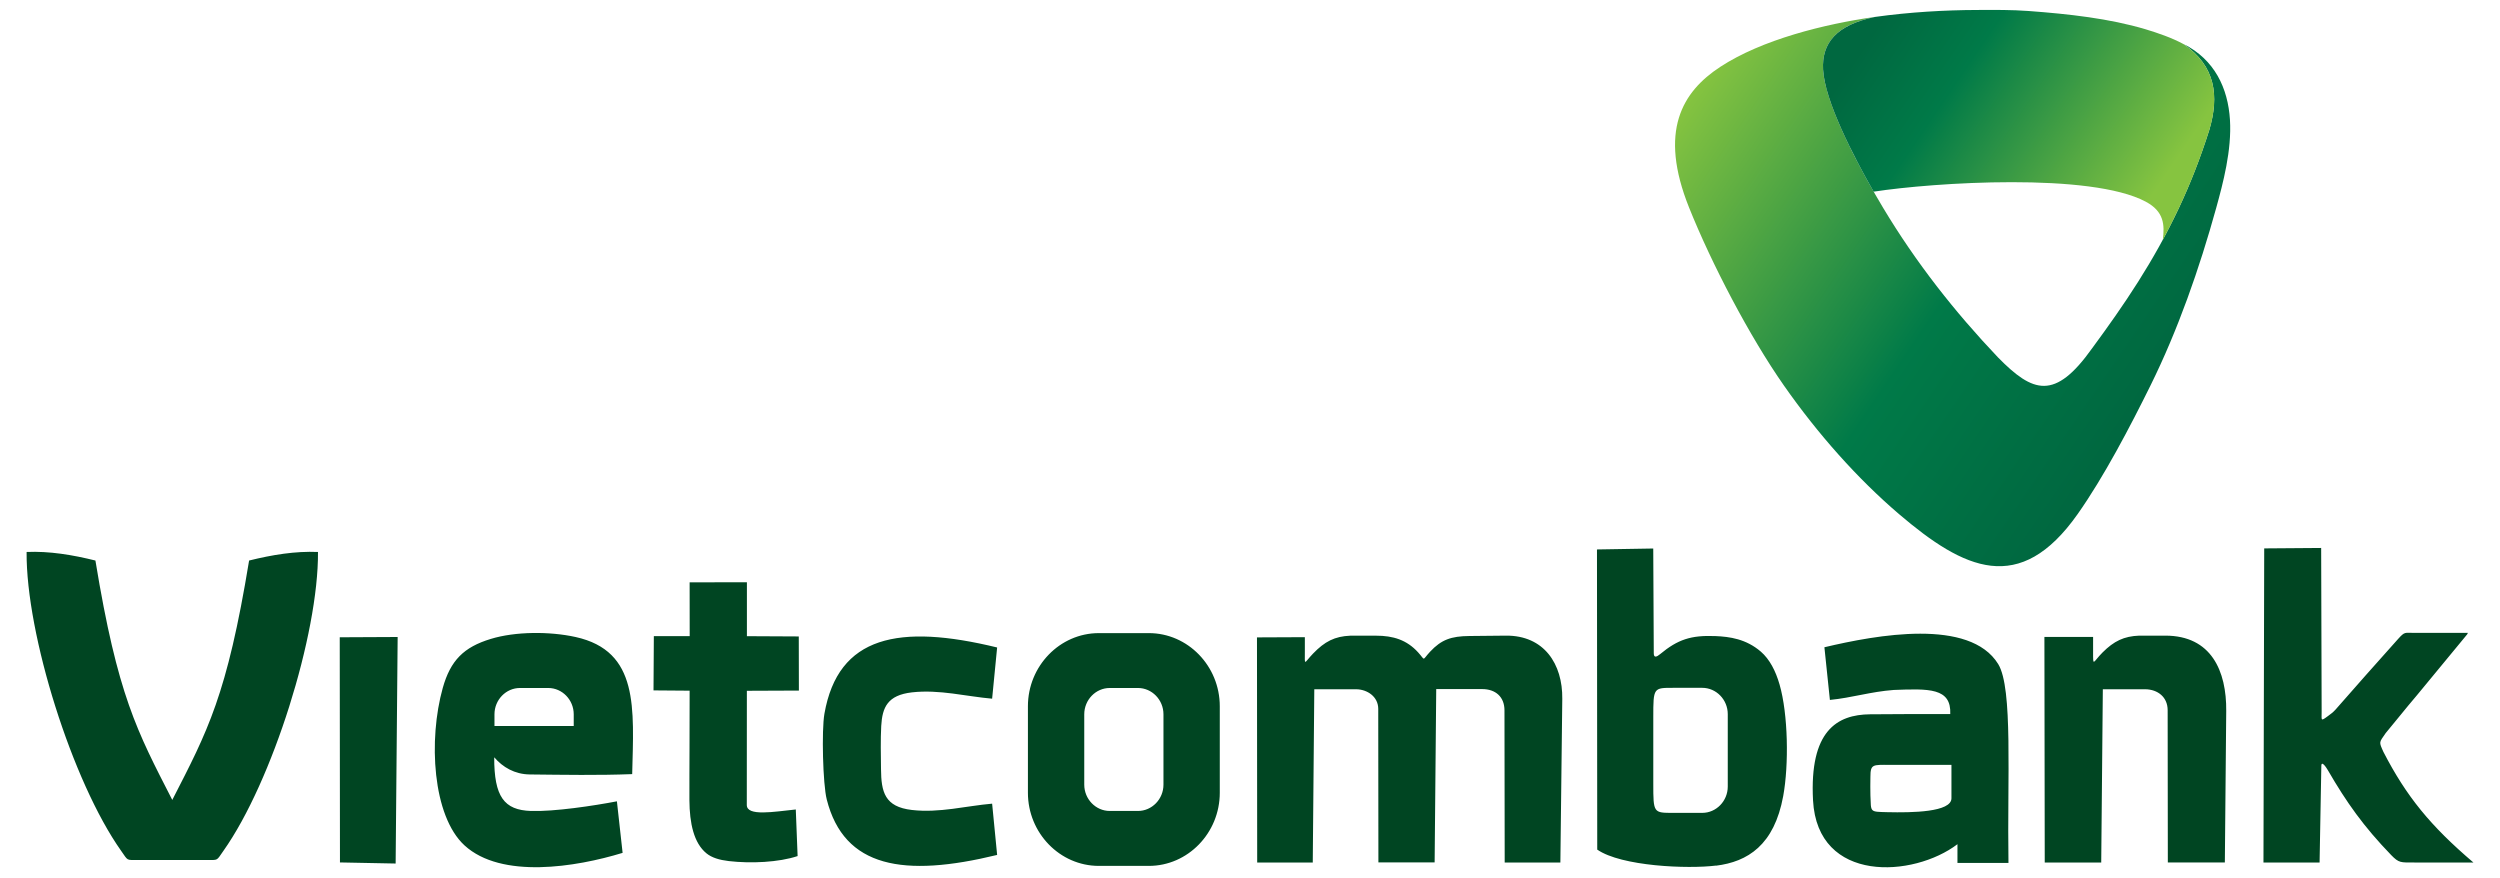
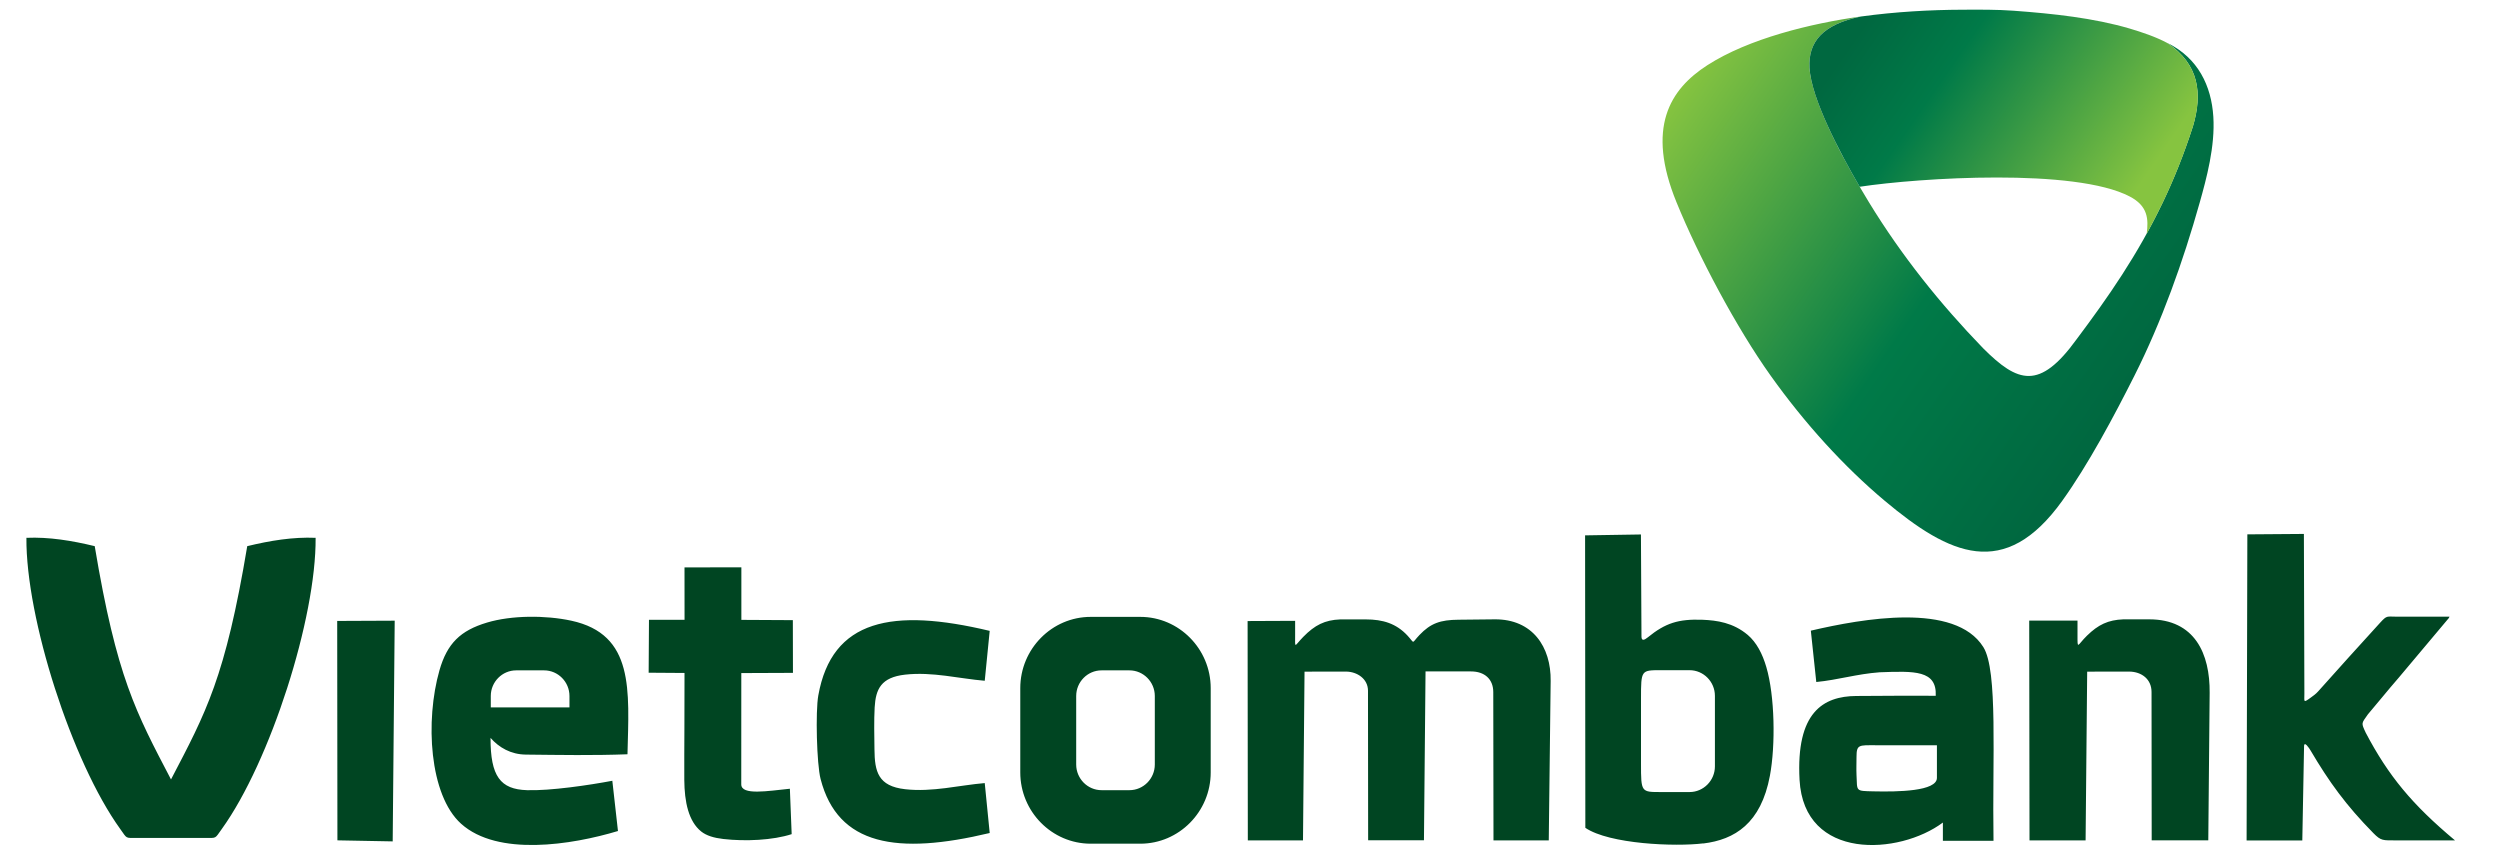
- <svg xmlns="http://www.w3.org/2000/svg" width="114" height="40" viewBox="0 0 114 40" fill="none">
-   <path fill-rule="evenodd" clip-rule="evenodd" d="M85.5 0.77C83.722 1.143 83.07 1.973 83.133 3.168C83.222 4.848 85.015 8.05 85.871 9.478C87.368 11.973 89.138 14.225 91.108 16.297C92.704 17.922 93.701 18.275 95.406 15.875C96.859 13.9 98.205 11.932 99.357 9.483C99.864 8.405 100.33 7.23 100.747 5.913C101.196 4.375 101.033 3.013 99.573 2.01C100.987 2.715 101.596 4.023 101.686 5.46C101.773 6.85 101.368 8.363 101.06 9.478C100.293 12.252 99.311 15.05 98.069 17.565C97.13 19.465 95.935 21.75 94.741 23.442C92.1 27.188 89.565 25.977 86.594 23.442C84.712 21.835 82.9 19.8 81.347 17.58C79.778 15.338 78.044 12.018 77.023 9.468C75.621 5.975 76.71 4.185 78.442 3.05C80.343 1.805 83.191 1.098 85.498 0.77H85.5Z" fill="url(#paint0_linear_533_2872)" />
-   <path fill-rule="evenodd" clip-rule="evenodd" d="M85.439 8.74C88.19 8.317 95.338 7.857 97.846 9.197C98.685 9.645 98.71 10.252 98.625 10.94C98.877 10.473 99.122 9.99 99.359 9.487C99.866 8.41 100.332 7.235 100.749 5.917C101.198 4.38 101.036 3.017 99.575 2.015L99.568 2.01C99.025 1.717 98.399 1.505 97.839 1.335C96.184 0.842 94.351 0.64 92.51 0.502C91.748 0.445 90.953 0.45 90.145 0.455C88.69 0.46 87.089 0.55 85.498 0.772C83.72 1.145 83.07 1.975 83.133 3.17C83.208 4.6 84.522 7.137 85.437 8.74H85.439Z" fill="url(#paint1_linear_533_2872)" />
-   <path fill-rule="evenodd" clip-rule="evenodd" d="M78.253 39.475C79.689 39.297 80.904 38.542 81.314 36.302C81.576 34.872 81.539 32.565 81.149 31.217C80.969 30.59 80.695 30.062 80.295 29.715C79.621 29.135 78.874 29.032 78.216 29.005C77.105 28.962 76.509 29.16 75.703 29.827C75.548 29.957 75.412 30.015 75.412 29.787L75.388 25.012L72.822 25.055L72.834 38.742C73.933 39.505 76.96 39.632 78.253 39.47V39.475ZM9.426 39.215C9.964 39.215 9.86 39.265 10.187 38.8C12.419 35.645 14.529 28.922 14.5 25.17C13.462 25.125 12.412 25.3 11.359 25.56C10.35 31.712 9.467 33.337 7.856 36.477C6.246 33.337 5.36 31.712 4.351 25.56C3.299 25.3 2.249 25.125 1.213 25.17C1.184 28.922 3.294 35.647 5.525 38.8C5.853 39.265 5.749 39.215 6.287 39.215H9.426ZM83.193 29.515L83.443 31.917C84.46 31.817 85.291 31.542 86.354 31.462C87.96 31.402 88.983 31.362 88.932 32.562C87.731 32.557 86.524 32.562 85.277 32.572C83.763 32.585 82.507 33.327 82.674 36.495C82.876 40.3 87.259 40.02 89.26 38.495V39.35H91.586C91.525 35.465 91.797 31.385 91.118 30.282C89.82 28.175 85.573 28.95 83.193 29.515ZM28.391 38.892C28.306 38.107 28.219 37.325 28.131 36.54C27.079 36.742 25.276 37.015 24.212 36.98C22.987 36.94 22.531 36.332 22.536 34.532C22.924 34.985 23.47 35.307 24.156 35.315C25.754 35.332 27.251 35.36 28.828 35.3C28.898 32.302 29.15 29.687 26.244 29.047C25.063 28.787 23.499 28.792 22.378 29.135C21.148 29.51 20.544 30.112 20.19 31.37C19.53 33.722 19.717 37.205 21.182 38.55C22.866 40.092 26.261 39.542 28.386 38.892H28.391ZM23.715 31.372H24.998C25.638 31.372 26.162 31.912 26.162 32.572V33.105H22.548V32.572C22.548 31.912 23.072 31.372 23.712 31.372H23.715ZM105.773 39.327L105.853 34.925C105.858 34.655 106.09 35.017 106.153 35.125C107 36.587 107.781 37.69 109.037 38.99C109.392 39.355 109.464 39.33 110.095 39.33H112.787C110.823 37.655 109.731 36.317 108.683 34.285C108.472 33.817 108.484 33.87 108.785 33.432C109.176 32.97 109.666 32.342 110.209 31.707L112.504 28.925C112.516 28.902 112.525 28.882 112.535 28.86H110.097C109.649 28.86 109.666 28.79 109.35 29.14C108.421 30.172 107.357 31.382 106.498 32.36C106.391 32.482 106.265 32.57 106.158 32.65C105.804 32.912 105.87 32.842 105.867 32.467L105.845 24.987L103.248 25.007L103.214 39.332H105.775L105.773 39.327ZM45.469 38.982L45.241 36.647C44.069 36.747 42.833 37.08 41.583 36.935C40.339 36.792 40.184 36.112 40.174 35.07C40.167 34.437 40.15 33.727 40.184 33.105C40.232 32.25 40.475 31.7 41.583 31.572C42.833 31.43 44.069 31.76 45.241 31.86L45.469 29.525C41.001 28.437 38.217 28.98 37.593 32.55C37.462 33.295 37.521 35.757 37.7 36.457C38.491 39.577 41.219 40.02 45.469 38.985V38.982ZM31.45 29.007H29.815C29.81 29.832 29.805 30.657 29.8 31.482C30.363 31.487 30.884 31.49 31.447 31.495C31.45 32.332 31.447 33.22 31.442 34.06C31.44 34.945 31.433 35.772 31.437 36.492C31.445 37.54 31.636 38.44 32.214 38.912C32.456 39.11 32.803 39.215 33.23 39.265C34.239 39.382 35.507 39.325 36.371 39.037C36.344 38.33 36.315 37.622 36.288 36.912C35.284 37.015 34.054 37.237 34.054 36.707C34.054 34.902 34.054 33.305 34.057 31.5C34.862 31.495 35.624 31.492 36.429 31.49C36.429 30.667 36.424 29.845 36.424 29.022C35.636 29.017 34.848 29.015 34.059 29.01C34.059 28.19 34.059 27.37 34.059 26.55C33.189 26.55 32.318 26.552 31.447 26.555C31.447 27.372 31.447 28.19 31.45 29.007ZM15.502 39.327L18.041 39.377L18.133 29.047L15.492 29.06L15.502 39.325V39.327ZM50.109 28.87H52.387C54.167 28.87 55.622 30.37 55.622 32.205V36.15C55.622 37.985 54.167 39.485 52.387 39.485H50.109C48.329 39.485 46.873 37.985 46.873 36.15V32.205C46.873 30.37 48.329 28.87 50.109 28.87ZM50.606 31.372C49.966 31.372 49.442 31.912 49.442 32.572V35.78C49.442 36.44 49.966 36.98 50.606 36.98H51.889C52.53 36.98 53.054 36.44 53.054 35.78V32.572C53.054 31.912 52.53 31.372 51.889 31.372H50.606ZM59.862 39.327C59.886 36.697 59.908 34.065 59.932 31.432C60.568 31.432 61.203 31.43 61.841 31.43C62.348 31.435 62.848 31.767 62.848 32.327V32.69L62.855 39.325H65.419L65.492 31.422C66.19 31.422 66.886 31.422 67.585 31.422C68.201 31.422 68.604 31.78 68.604 32.39L68.614 39.33H71.153L71.24 31.867C71.26 30.28 70.411 28.97 68.667 28.985C68.114 28.99 67.558 28.995 67.005 29.002C66.171 29.01 65.727 29.167 65.213 29.717C64.827 30.13 65.016 30.132 64.665 29.747C64.148 29.18 63.532 28.987 62.746 28.987H61.575C60.864 29.017 60.408 29.25 59.874 29.805C59.45 30.247 59.501 30.395 59.501 29.7V29.055C58.78 29.057 58.038 29.062 57.318 29.065C57.323 32.487 57.325 35.907 57.328 39.33H59.867L59.862 39.327ZM95.816 39.327C95.84 36.697 95.864 34.065 95.889 31.432C96.534 31.432 97.179 31.43 97.824 31.43C98.394 31.437 98.845 31.787 98.845 32.385C98.848 34.697 98.85 37.012 98.853 39.327H101.453C101.475 37.025 101.494 34.722 101.516 32.422C101.533 30.597 100.837 28.985 98.739 28.985H97.55C96.852 29.012 96.398 29.232 95.879 29.75C95.433 30.195 95.445 30.437 95.445 29.73V29.045H93.225C93.23 32.467 93.237 35.907 93.24 39.33H95.818L95.816 39.327ZM86.155 34.877H88.986V36.402C88.986 37.035 87.198 37.062 86.063 37.035C85.231 37.015 85.328 37.04 85.291 36.275C85.279 35.992 85.291 35.707 85.291 35.422C85.291 34.837 85.408 34.877 86.157 34.877H86.155ZM78.786 33.035V35.867C78.786 36.527 78.262 37.067 77.622 37.067H76.312C75.398 37.067 75.39 37.08 75.39 35.737V32.695C75.39 31.352 75.398 31.365 76.312 31.365H77.622C78.262 31.365 78.786 31.905 78.786 32.565V33.035Z" fill="#004522" />
+ <svg xmlns="http://www.w3.org/2000/svg" width="117" height="40" viewBox="0 0 117 40" fill="none">
+   <path fill-rule="evenodd" clip-rule="evenodd" d="M87.096 0.77C85.285 1.143 84.621 1.973 84.685 3.168C84.776 4.848 86.602 8.05 87.474 9.478C88.999 11.973 90.803 14.225 92.809 16.297C94.435 17.922 95.45 18.275 97.187 15.875C98.667 13.9 100.039 11.932 101.212 9.483C101.729 8.405 102.203 7.23 102.628 5.913C103.085 4.375 102.92 3.013 101.432 2.01C102.873 2.715 103.493 4.023 103.584 5.46C103.673 6.85 103.261 8.363 102.947 9.478C102.166 12.252 101.165 15.05 99.9 17.565C98.944 19.465 97.726 21.75 96.51 23.442C93.82 27.188 91.237 25.977 88.211 23.442C86.293 21.835 84.448 19.8 82.866 17.58C81.268 15.338 79.501 12.018 78.461 9.468C77.033 5.975 78.142 4.185 79.906 3.05C81.843 1.805 84.744 1.098 87.094 0.77H87.096Z" fill="url(#paint0_linear_398_16413)" />
+   <path fill-rule="evenodd" clip-rule="evenodd" d="M87.035 8.74C89.837 8.317 97.118 7.857 99.673 9.197C100.528 9.645 100.553 10.252 100.466 10.94C100.723 10.473 100.973 9.99 101.215 9.487C101.731 8.41 102.206 7.235 102.631 5.917C103.088 4.38 102.922 3.017 101.435 2.015L101.427 2.01C100.874 1.717 100.236 1.505 99.665 1.335C97.98 0.842 96.112 0.64 94.237 0.502C93.461 0.445 92.651 0.45 91.828 0.455C90.346 0.46 88.715 0.55 87.094 0.772C85.283 1.145 84.621 1.975 84.685 3.17C84.761 4.6 86.101 7.137 87.032 8.74H87.035Z" fill="url(#paint1_linear_398_16413)" />
+   <path fill-rule="evenodd" clip-rule="evenodd" d="M79.714 39.475C81.177 39.297 82.415 38.543 82.832 36.303C83.099 34.873 83.062 32.565 82.664 31.218C82.481 30.59 82.202 30.062 81.795 29.715C81.108 29.135 80.347 29.033 79.677 29.005C78.546 28.963 77.938 29.16 77.117 29.828C76.959 29.957 76.821 30.015 76.821 29.788L76.796 25.013L74.182 25.055L74.194 38.742C75.314 39.505 78.397 39.633 79.714 39.47V39.475ZM9.602 39.215C10.15 39.215 10.044 39.265 10.378 38.8C12.651 35.645 14.8 28.922 14.771 25.17C13.713 25.125 12.643 25.3 11.571 25.56C10.543 31.713 9.644 33.338 8.003 36.478C6.363 33.338 5.461 31.713 4.433 25.56C3.361 25.3 2.291 25.125 1.236 25.17C1.206 28.922 3.356 35.648 5.629 38.8C5.962 39.265 5.856 39.215 6.405 39.215H9.602ZM84.747 29.515L85.002 31.918C86.037 31.817 86.885 31.543 87.967 31.463C89.602 31.403 90.645 31.363 90.593 32.562C89.37 32.557 88.14 32.562 86.87 32.572C85.328 32.585 84.048 33.328 84.219 36.495C84.424 40.3 88.888 40.02 90.927 38.495V39.35H93.296C93.235 35.465 93.511 31.385 92.82 30.283C91.498 28.175 87.171 28.95 84.747 29.515ZM28.921 38.893C28.835 38.108 28.746 37.325 28.657 36.54C27.585 36.743 25.749 37.015 24.664 36.98C23.416 36.94 22.952 36.333 22.957 34.533C23.352 34.985 23.908 35.307 24.607 35.315C26.235 35.333 27.76 35.36 29.366 35.3C29.438 32.303 29.695 29.688 26.735 29.048C25.531 28.788 23.938 28.793 22.796 29.135C21.543 29.51 20.928 30.113 20.567 31.37C19.895 33.722 20.086 37.205 21.578 38.55C23.293 40.093 26.752 39.543 28.916 38.893H28.921ZM24.157 31.373H25.465C26.117 31.373 26.651 31.913 26.651 32.572V33.105H22.969V32.572C22.969 31.913 23.503 31.373 24.155 31.373H24.157ZM107.748 39.328L107.83 34.925C107.835 34.655 108.072 35.017 108.136 35.125C108.998 36.587 109.794 37.69 111.074 38.99C111.435 39.355 111.509 39.33 112.151 39.33H114.894C112.892 37.655 111.781 36.318 110.713 34.285C110.498 33.818 110.511 33.87 110.817 33.432C111.215 32.97 111.714 32.343 112.267 31.708L114.605 28.925C114.617 28.902 114.627 28.883 114.637 28.86H112.154C111.697 28.86 111.714 28.79 111.393 29.14C110.446 30.172 109.362 31.383 108.487 32.36C108.378 32.483 108.25 32.57 108.141 32.65C107.78 32.913 107.847 32.843 107.845 32.468L107.822 24.988L105.176 25.008L105.141 39.333H107.751L107.748 39.328ZM46.318 38.983L46.086 36.648C44.893 36.748 43.633 37.08 42.36 36.935C41.093 36.793 40.934 36.112 40.925 35.07C40.917 34.438 40.9 33.727 40.934 33.105C40.984 32.25 41.231 31.7 42.36 31.573C43.633 31.43 44.893 31.76 46.086 31.86L46.318 29.525C41.767 28.438 38.931 28.98 38.296 32.55C38.162 33.295 38.221 35.758 38.404 36.458C39.21 39.578 41.989 40.02 46.318 38.985V38.983ZM32.037 29.008H30.372C30.367 29.832 30.362 30.657 30.357 31.483C30.93 31.488 31.461 31.49 32.035 31.495C32.037 32.333 32.035 33.22 32.03 34.06C32.027 34.945 32.02 35.773 32.025 36.492C32.032 37.54 32.227 38.44 32.815 38.913C33.062 39.11 33.416 39.215 33.851 39.265C34.879 39.383 36.171 39.325 37.05 39.038C37.023 38.33 36.993 37.623 36.966 36.913C35.943 37.015 34.691 37.237 34.691 36.708C34.691 34.903 34.691 33.305 34.693 31.5C35.514 31.495 36.289 31.493 37.11 31.49C37.11 30.668 37.105 29.845 37.105 29.023C36.302 29.017 35.499 29.015 34.696 29.01C34.696 28.19 34.696 27.37 34.696 26.55C33.809 26.55 32.922 26.552 32.035 26.555C32.035 27.373 32.035 28.19 32.037 29.008ZM15.791 39.328L18.378 39.377L18.472 29.048L15.781 29.06L15.791 39.325V39.328ZM51.045 28.87H53.365C55.179 28.87 56.661 30.37 56.661 32.205V36.15C56.661 37.985 55.179 39.485 53.365 39.485H51.045C49.231 39.485 47.749 37.985 47.749 36.15V32.205C47.749 30.37 49.231 28.87 51.045 28.87ZM51.552 31.373C50.899 31.373 50.366 31.913 50.366 32.572V35.78C50.366 36.44 50.899 36.98 51.552 36.98H52.859C53.511 36.98 54.045 36.44 54.045 35.78V32.572C54.045 31.913 53.511 31.373 52.859 31.373H51.552ZM60.98 39.328C61.005 36.697 61.027 34.065 61.052 31.433C61.699 31.433 62.347 31.43 62.996 31.43C63.513 31.435 64.022 31.767 64.022 32.328V32.69L64.029 39.325H66.641L66.715 31.423C67.427 31.423 68.136 31.423 68.847 31.423C69.475 31.423 69.885 31.78 69.885 32.39L69.895 39.33H72.482L72.571 31.867C72.591 30.28 71.726 28.97 69.949 28.985C69.386 28.99 68.82 28.995 68.257 29.003C67.407 29.01 66.955 29.168 66.431 29.718C66.038 30.13 66.231 30.133 65.873 29.748C65.346 29.18 64.719 28.988 63.918 28.988H62.725C62.001 29.017 61.536 29.25 60.993 29.805C60.56 30.248 60.612 30.395 60.612 29.7V29.055C59.878 29.058 59.122 29.062 58.388 29.065C58.393 32.487 58.396 35.908 58.398 39.33H60.985L60.98 39.328ZM97.606 39.328C97.63 36.697 97.655 34.065 97.68 31.433C98.337 31.433 98.994 31.43 99.651 31.43C100.232 31.438 100.692 31.788 100.692 32.385C100.694 34.697 100.696 37.013 100.699 39.328H103.348C103.37 37.025 103.39 34.723 103.412 32.423C103.429 30.598 102.72 28.985 100.583 28.985H99.372C98.66 29.013 98.198 29.233 97.67 29.75C97.215 30.195 97.227 30.438 97.227 29.73V29.045H94.967C94.972 32.468 94.979 35.908 94.981 39.33H97.608L97.606 39.328ZM87.764 34.877H90.648V36.403C90.648 37.035 88.827 37.062 87.67 37.035C86.823 37.015 86.922 37.04 86.885 36.275C86.872 35.993 86.885 35.708 86.885 35.423C86.885 34.838 87.003 34.877 87.767 34.877H87.764ZM80.258 33.035V35.867C80.258 36.528 79.724 37.068 79.072 37.068H77.737C76.806 37.068 76.799 37.08 76.799 35.737V32.695C76.799 31.352 76.806 31.365 77.737 31.365H79.072C79.724 31.365 80.258 31.905 80.258 32.565V33.035Z" fill="#004522" />
  <defs>
-     <linearGradient id="paint0_linear_533_2872" x1="98.615" y1="16.733" x2="78.03" y2="2.748" gradientUnits="userSpaceOnUse">
+     <linearGradient id="paint0_linear_398_16413" x1="100.456" y1="16.733" x2="79.733" y2="2.391" gradientUnits="userSpaceOnUse">
      <stop stop-color="#006840" />
      <stop offset="0.4" stop-color="#007A48" />
      <stop offset="1" stop-color="#86C440" />
    </linearGradient>
-     <linearGradient id="paint1_linear_533_2872" x1="85.954" y1="0.645" x2="98.135" y2="8.921" gradientUnits="userSpaceOnUse">
+     <linearGradient id="paint1_linear_398_16413" x1="87.558" y1="0.645" x2="99.821" y2="9.132" gradientUnits="userSpaceOnUse">
      <stop stop-color="#006840" />
      <stop offset="0.3" stop-color="#007A48" />
      <stop offset="1" stop-color="#86C440" />
    </linearGradient>
  </defs>
</svg>
